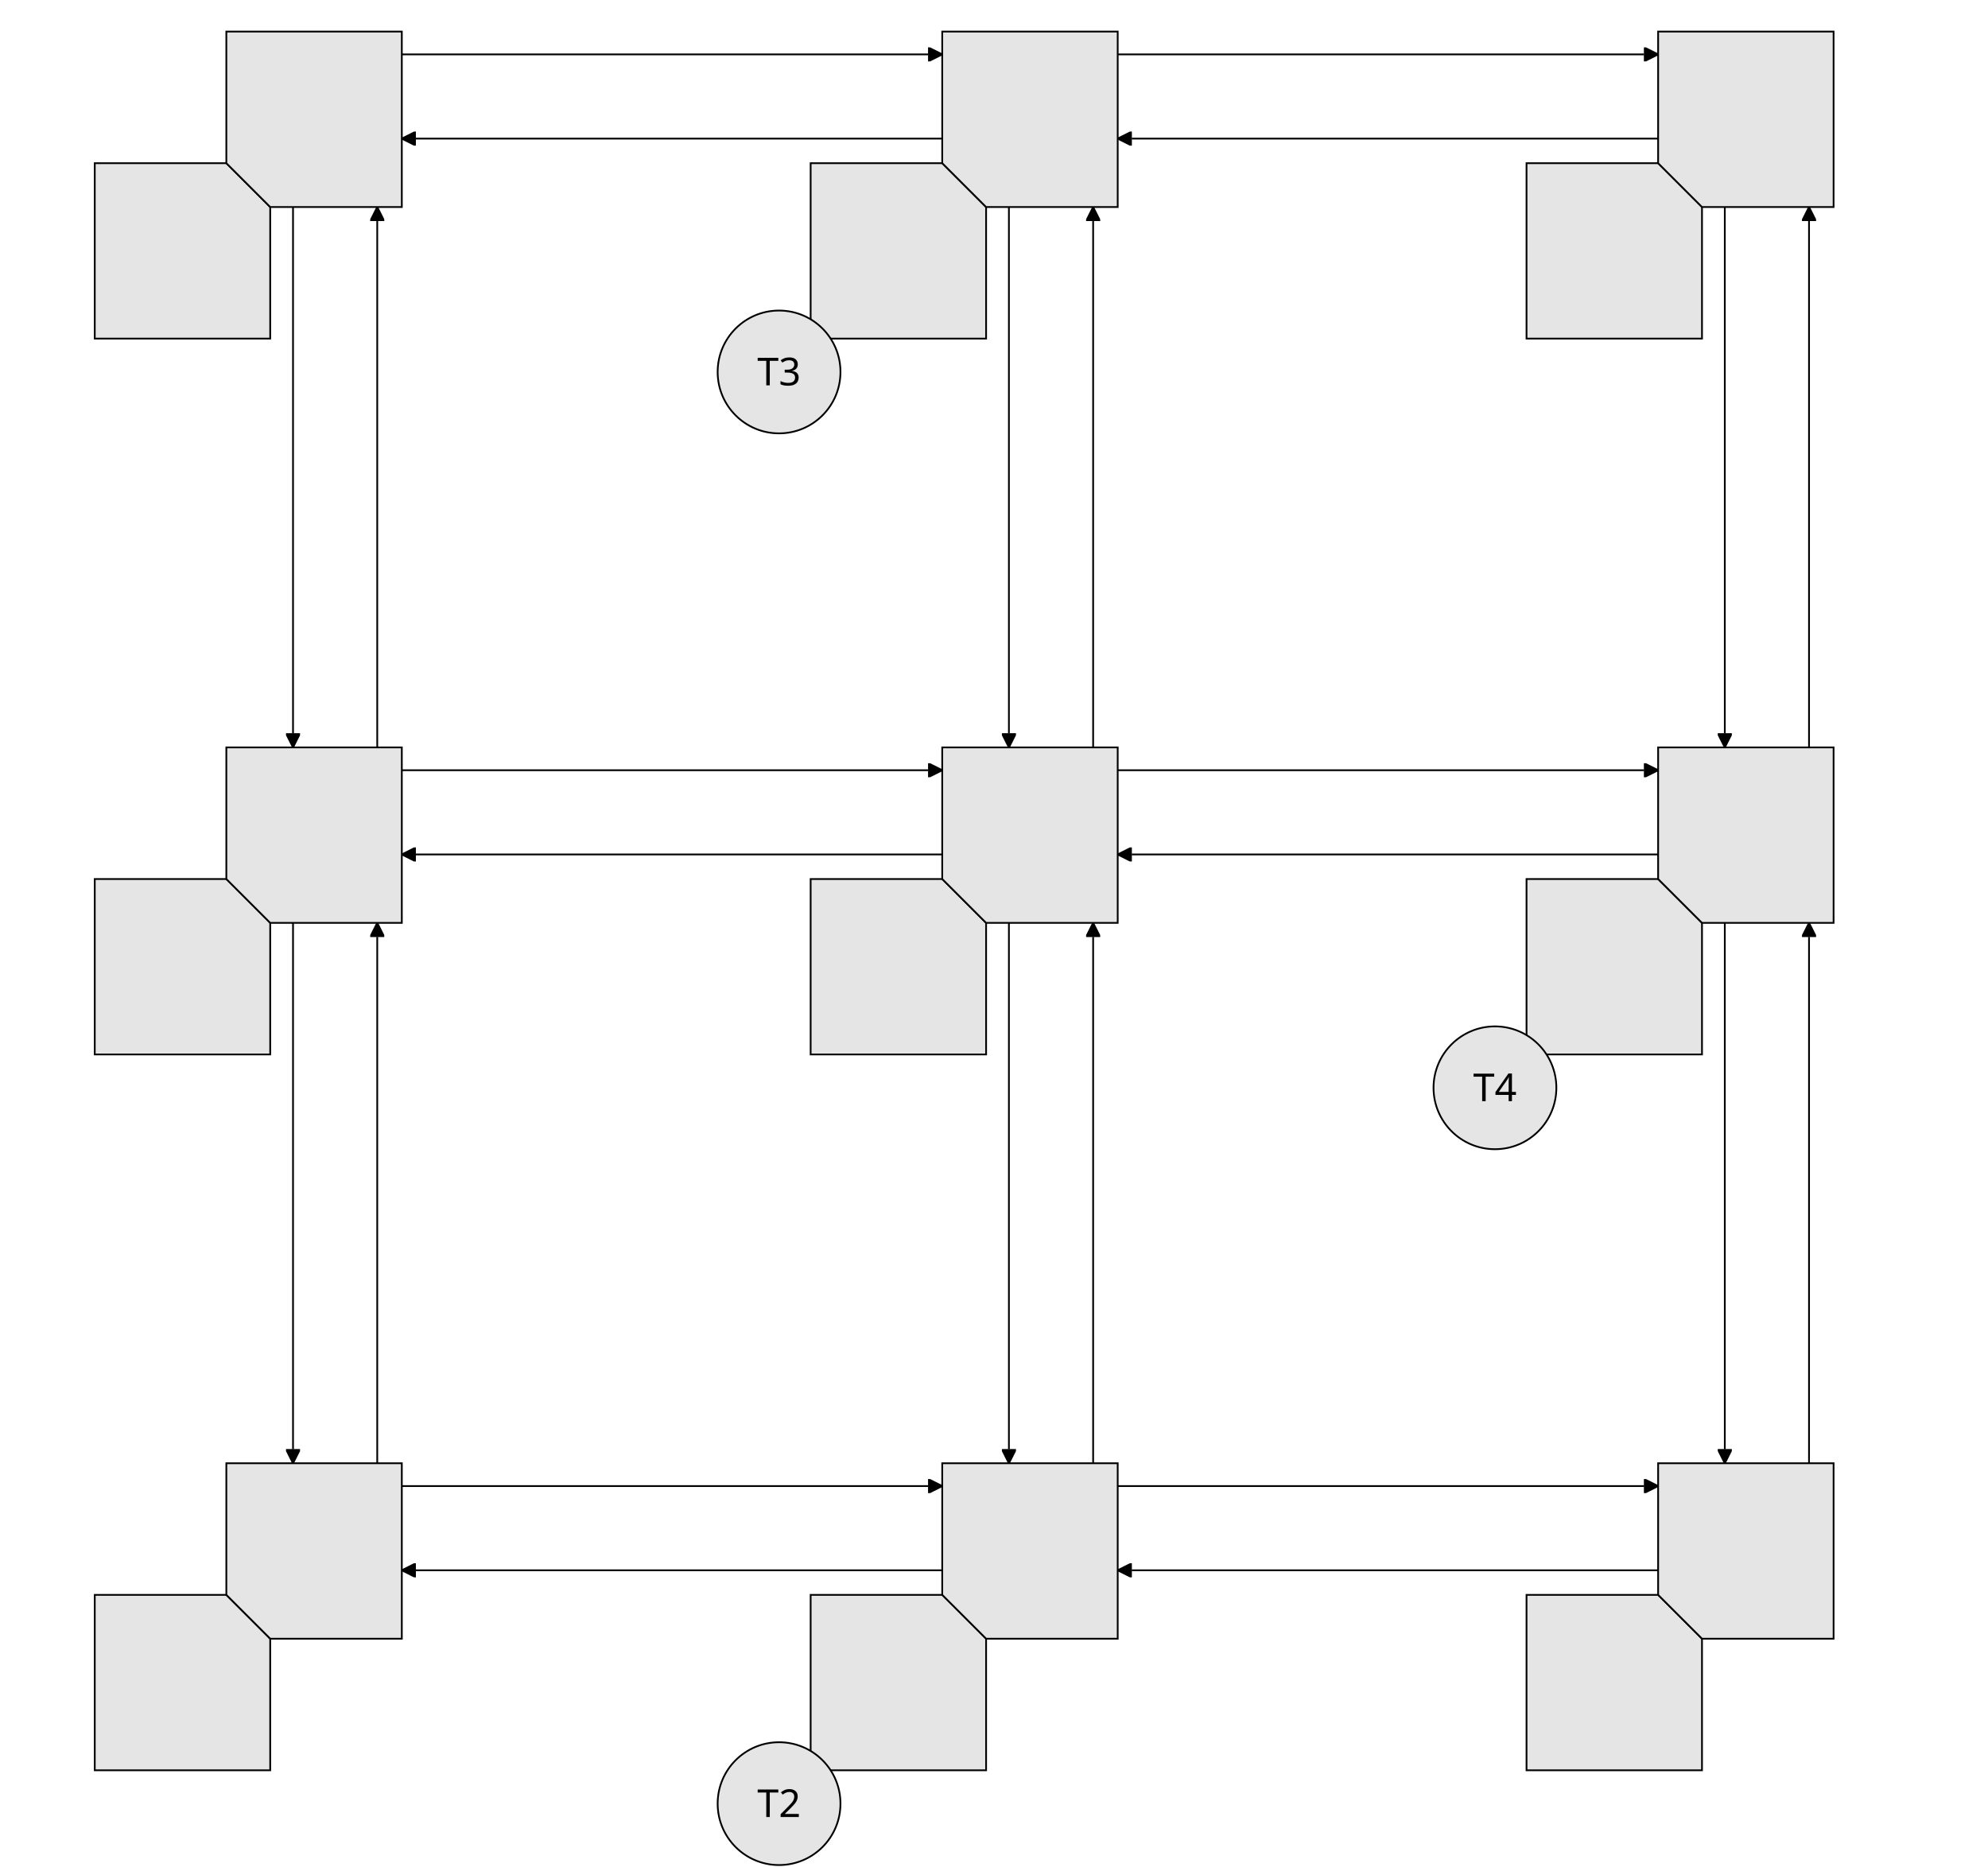
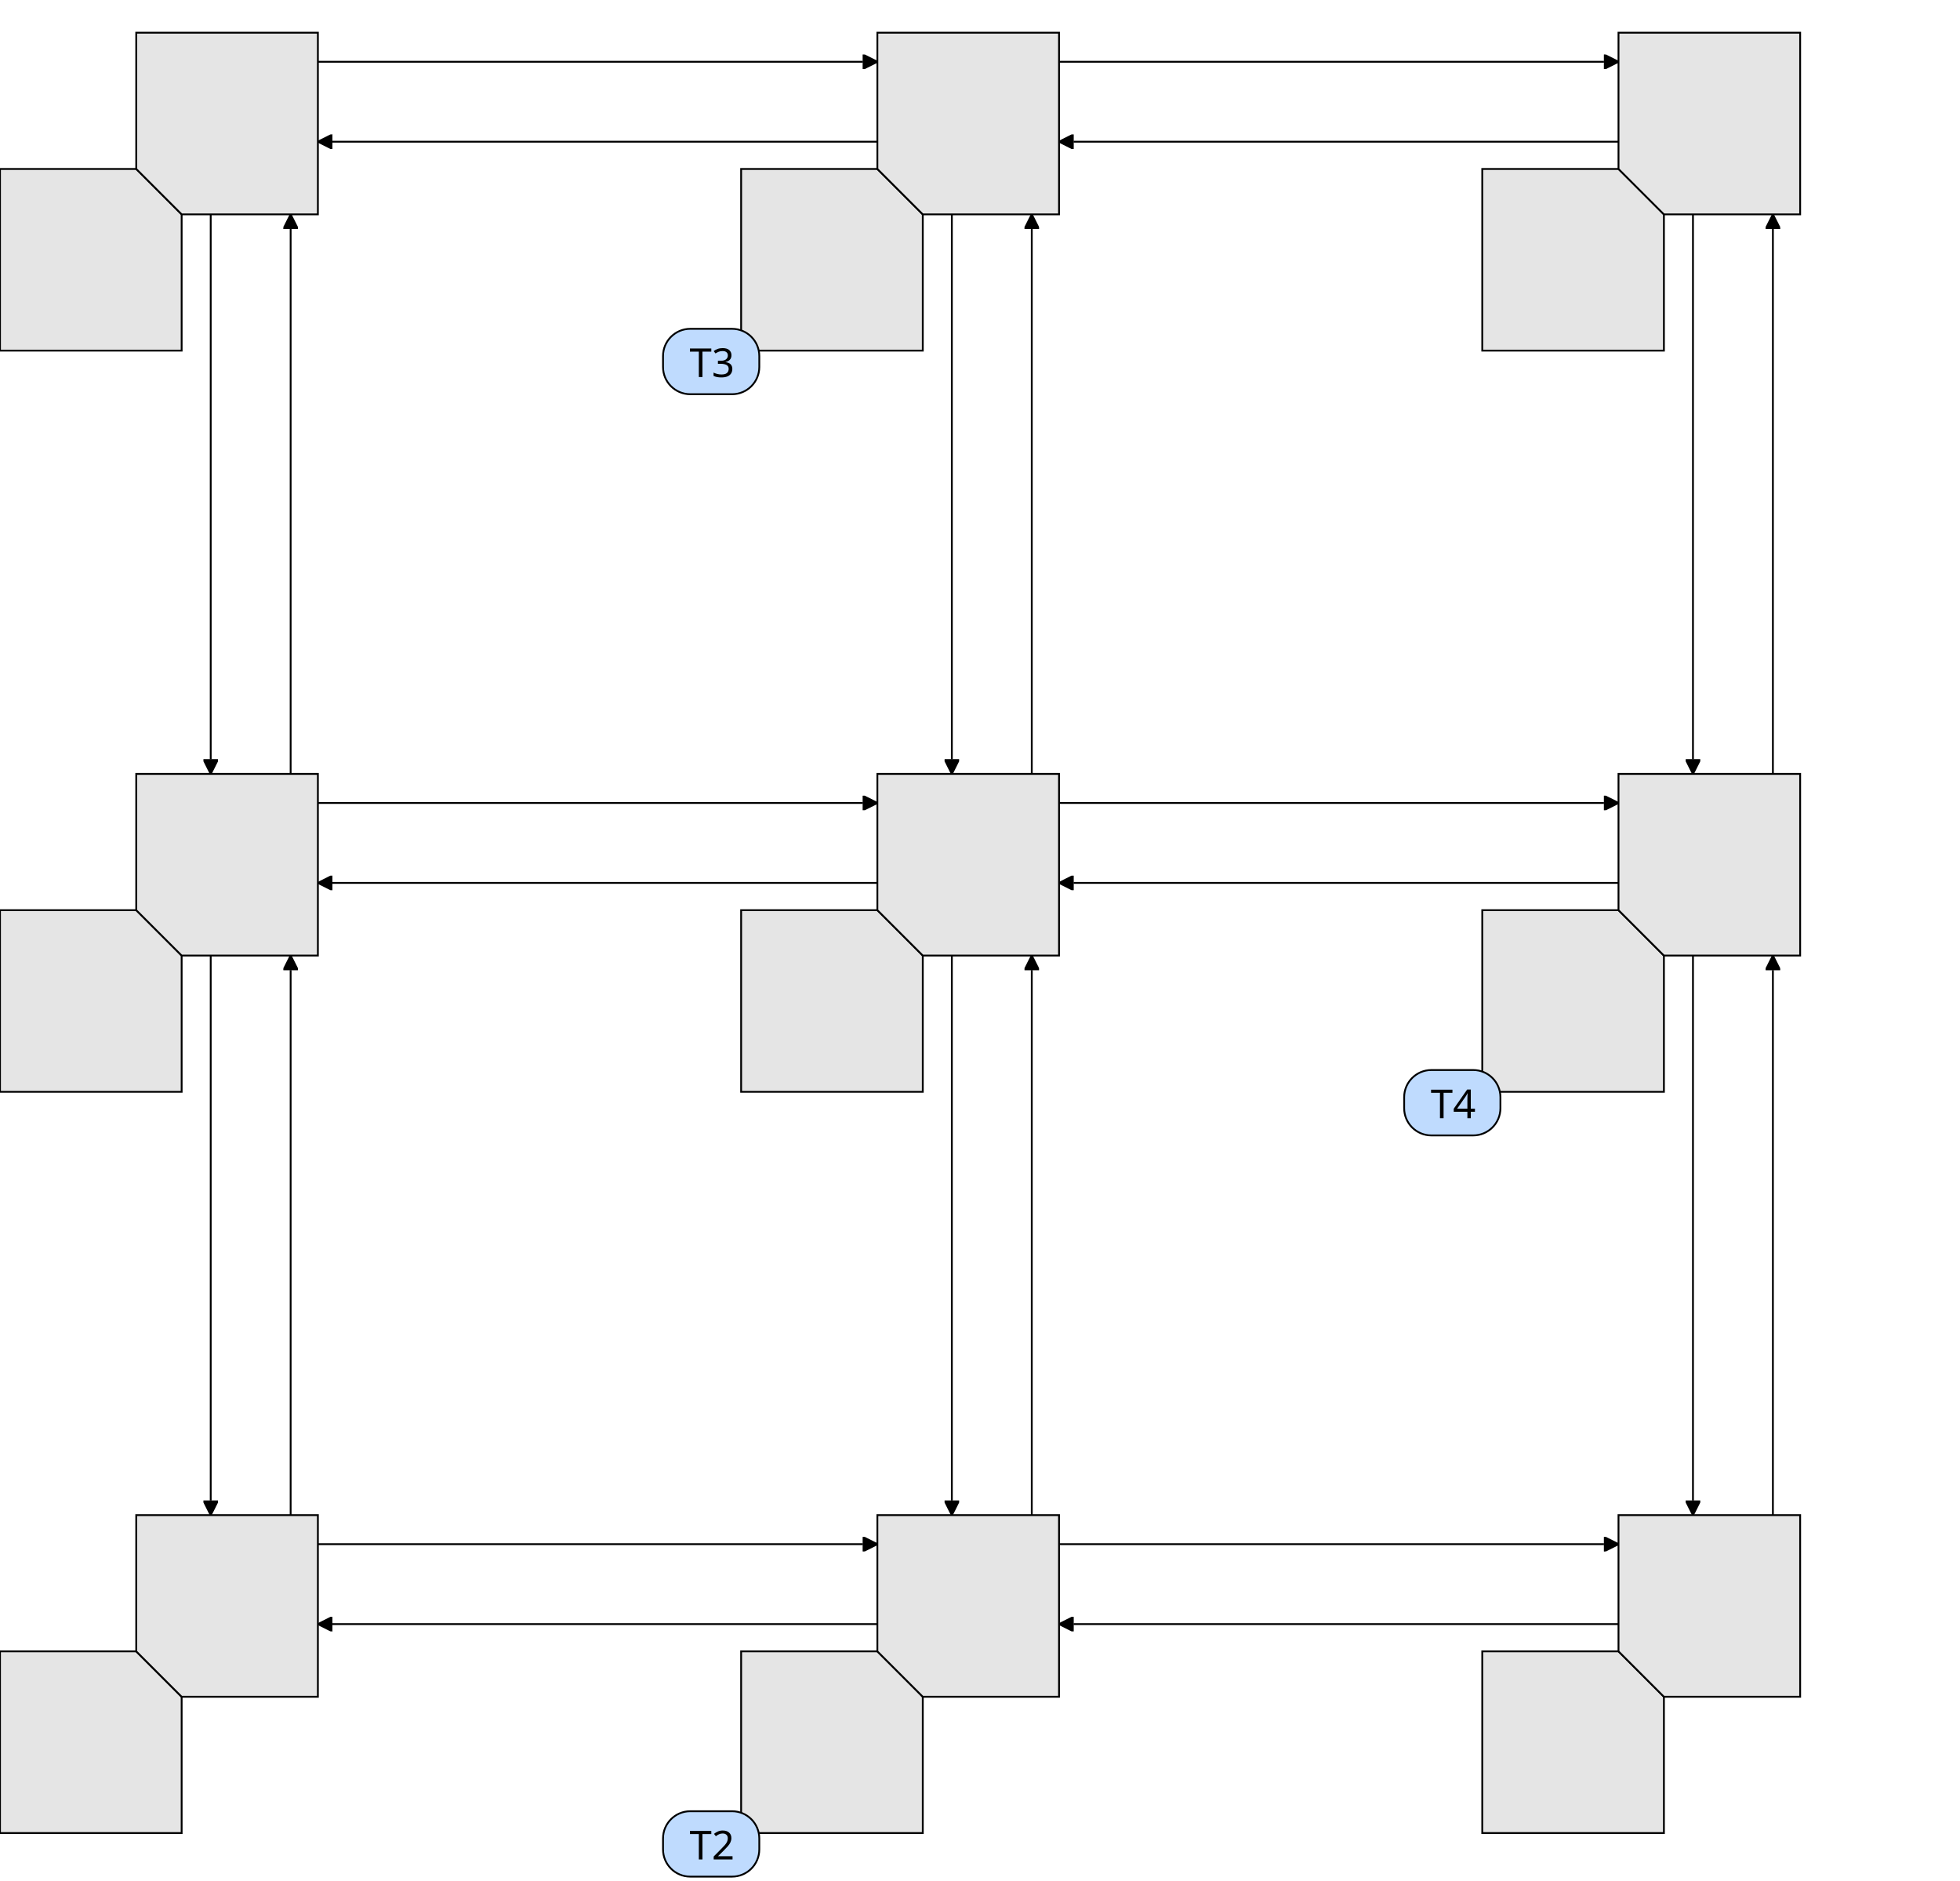
- <svg xmlns="http://www.w3.org/2000/svg" preserveAspectRation="xMidYMid meet" class="mx-auto" viewBox="0 -18 1133 1064">
+ <svg xmlns="http://www.w3.org/2000/svg" preserveAspectRation="xMidYMid meet" class="mx-auto" viewBox="0 -18 1079 1035">
  <defs>
    <marker id="arrowHead" orient="auto" markerWidth="8" markerHeight="8" refY="4">
      <path d="M0,0 M0,0 V8 L8,4 Z" fill="black" fill-rule="evenodd" stroke="black" stroke-linecap="butt" stroke-width="1" />
    </marker>
    <filter x="0" y="0" width="1" height="1" id="textBackground">
      <feFlood flood-color="#e5e5e5" />
      <feComposite in="SourceGraphic" operator="or" />
    </filter>
  </defs>
  <style>.baseFill{fill: #e5e5e5;}.edgeData{display: none;}</style>
  <g id="mainGroup">
    <g id="processingGroup">
      <g id="0">
-         <path id="c0" d="M54,75 l0,100 l100,0 l0,-75 l-25,-25 l-75,0 Z" class="baseFill" fill-rule="evenodd" stroke="black" stroke-linecap="butt" stroke-width="1" />
-         <path id="r0" d="M129,75 l0,-75 l100,0 l0,100 l-75,0 Z" class="baseFill" fill-rule="evenodd" stroke="black" stroke-linecap="butt" stroke-width="1" />
+         <path id="c0" d="M0,75 l0,100 l100,0 l0,-75 l-25,-25 l-75,0 Z" class="baseFill" fill-rule="evenodd" stroke="black" stroke-linecap="butt" stroke-width="1" />
+         <path id="r0" d="M75,75 l0,-75 l100,0 l0,100 l-75,0 Z" class="baseFill" fill-rule="evenodd" stroke="black" stroke-linecap="butt" stroke-width="1" />
      </g>
      <g id="1">
-         <path id="c1" d="M462,75 l0,100 l100,0 l0,-75 l-25,-25 l-75,0 Z" class="baseFill" fill-rule="evenodd" stroke="black" stroke-linecap="butt" stroke-width="1" />
-         <path id="r1" d="M537,75 l0,-75 l100,0 l0,100 l-75,0 Z" class="baseFill" fill-rule="evenodd" stroke="black" stroke-linecap="butt" stroke-width="1" />
+         <path id="c1" d="M408,75 l0,100 l100,0 l0,-75 l-25,-25 l-75,0 Z" class="baseFill" fill-rule="evenodd" stroke="black" stroke-linecap="butt" stroke-width="1" />
+         <path id="r1" d="M483,75 l0,-75 l100,0 l0,100 l-75,0 Z" class="baseFill" fill-rule="evenodd" stroke="black" stroke-linecap="butt" stroke-width="1" />
        <g>
-           <circle cx="444" cy="194" r="35" fill="#e5e5e5" stroke="black" stroke-width="1" />
-           <text x="444" y="194" font-size="22px" font-family="Roboto Mono" text-anchor="middle" dominant-baseline="middle" fill="black">T3</text>
+           <rect x="365" y="163" width="53" height="36" rx="15" fill="#bfdbfe" stroke="black" stroke-width="1" />
+           <text x="392" y="181" font-size="22px" font-family="Roboto Mono" text-anchor="middle" dominant-baseline="central" fill="black">T3</text>
        </g>
      </g>
      <g id="2">
-         <path id="c2" d="M870,75 l0,100 l100,0 l0,-75 l-25,-25 l-75,0 Z" class="baseFill" fill-rule="evenodd" stroke="black" stroke-linecap="butt" stroke-width="1" />
-         <path id="r2" d="M945,75 l0,-75 l100,0 l0,100 l-75,0 Z" class="baseFill" fill-rule="evenodd" stroke="black" stroke-linecap="butt" stroke-width="1" />
+         <path id="c2" d="M816,75 l0,100 l100,0 l0,-75 l-25,-25 l-75,0 Z" class="baseFill" fill-rule="evenodd" stroke="black" stroke-linecap="butt" stroke-width="1" />
+         <path id="r2" d="M891,75 l0,-75 l100,0 l0,100 l-75,0 Z" class="baseFill" fill-rule="evenodd" stroke="black" stroke-linecap="butt" stroke-width="1" />
      </g>
      <g id="3">
-         <path id="c3" d="M54,483 l0,100 l100,0 l0,-75 l-25,-25 l-75,0 Z" class="baseFill" fill-rule="evenodd" stroke="black" stroke-linecap="butt" stroke-width="1" />
-         <path id="r3" d="M129,483 l0,-75 l100,0 l0,100 l-75,0 Z" class="baseFill" fill-rule="evenodd" stroke="black" stroke-linecap="butt" stroke-width="1" />
+         <path id="c3" d="M0,483 l0,100 l100,0 l0,-75 l-25,-25 l-75,0 Z" class="baseFill" fill-rule="evenodd" stroke="black" stroke-linecap="butt" stroke-width="1" />
+         <path id="r3" d="M75,483 l0,-75 l100,0 l0,100 l-75,0 Z" class="baseFill" fill-rule="evenodd" stroke="black" stroke-linecap="butt" stroke-width="1" />
      </g>
      <g id="4">
-         <path id="c4" d="M462,483 l0,100 l100,0 l0,-75 l-25,-25 l-75,0 Z" class="baseFill" fill-rule="evenodd" stroke="black" stroke-linecap="butt" stroke-width="1" />
-         <path id="r4" d="M537,483 l0,-75 l100,0 l0,100 l-75,0 Z" class="baseFill" fill-rule="evenodd" stroke="black" stroke-linecap="butt" stroke-width="1" />
+         <path id="c4" d="M408,483 l0,100 l100,0 l0,-75 l-25,-25 l-75,0 Z" class="baseFill" fill-rule="evenodd" stroke="black" stroke-linecap="butt" stroke-width="1" />
+         <path id="r4" d="M483,483 l0,-75 l100,0 l0,100 l-75,0 Z" class="baseFill" fill-rule="evenodd" stroke="black" stroke-linecap="butt" stroke-width="1" />
      </g>
      <g id="5">
-         <path id="c5" d="M870,483 l0,100 l100,0 l0,-75 l-25,-25 l-75,0 Z" class="baseFill" fill-rule="evenodd" stroke="black" stroke-linecap="butt" stroke-width="1" />
-         <path id="r5" d="M945,483 l0,-75 l100,0 l0,100 l-75,0 Z" class="baseFill" fill-rule="evenodd" stroke="black" stroke-linecap="butt" stroke-width="1" />
+         <path id="c5" d="M816,483 l0,100 l100,0 l0,-75 l-25,-25 l-75,0 Z" class="baseFill" fill-rule="evenodd" stroke="black" stroke-linecap="butt" stroke-width="1" />
+         <path id="r5" d="M891,483 l0,-75 l100,0 l0,100 l-75,0 Z" class="baseFill" fill-rule="evenodd" stroke="black" stroke-linecap="butt" stroke-width="1" />
        <g>
-           <circle cx="852" cy="602" r="35" fill="#e5e5e5" stroke="black" stroke-width="1" />
-           <text x="852" y="602" font-size="22px" font-family="Roboto Mono" text-anchor="middle" dominant-baseline="middle" fill="black">T4</text>
+           <rect x="773" y="571" width="53" height="36" rx="15" fill="#bfdbfe" stroke="black" stroke-width="1" />
+           <text x="800" y="589" font-size="22px" font-family="Roboto Mono" text-anchor="middle" dominant-baseline="central" fill="black">T4</text>
        </g>
      </g>
      <g id="6">
-         <path id="c6" d="M54,891 l0,100 l100,0 l0,-75 l-25,-25 l-75,0 Z" class="baseFill" fill-rule="evenodd" stroke="black" stroke-linecap="butt" stroke-width="1" />
-         <path id="r6" d="M129,891 l0,-75 l100,0 l0,100 l-75,0 Z" class="baseFill" fill-rule="evenodd" stroke="black" stroke-linecap="butt" stroke-width="1" />
+         <path id="c6" d="M0,891 l0,100 l100,0 l0,-75 l-25,-25 l-75,0 Z" class="baseFill" fill-rule="evenodd" stroke="black" stroke-linecap="butt" stroke-width="1" />
+         <path id="r6" d="M75,891 l0,-75 l100,0 l0,100 l-75,0 Z" class="baseFill" fill-rule="evenodd" stroke="black" stroke-linecap="butt" stroke-width="1" />
      </g>
      <g id="7">
-         <path id="c7" d="M462,891 l0,100 l100,0 l0,-75 l-25,-25 l-75,0 Z" class="baseFill" fill-rule="evenodd" stroke="black" stroke-linecap="butt" stroke-width="1" />
-         <path id="r7" d="M537,891 l0,-75 l100,0 l0,100 l-75,0 Z" class="baseFill" fill-rule="evenodd" stroke="black" stroke-linecap="butt" stroke-width="1" />
+         <path id="c7" d="M408,891 l0,100 l100,0 l0,-75 l-25,-25 l-75,0 Z" class="baseFill" fill-rule="evenodd" stroke="black" stroke-linecap="butt" stroke-width="1" />
+         <path id="r7" d="M483,891 l0,-75 l100,0 l0,100 l-75,0 Z" class="baseFill" fill-rule="evenodd" stroke="black" stroke-linecap="butt" stroke-width="1" />
        <g>
-           <circle cx="444" cy="1010" r="35" fill="#e5e5e5" stroke="black" stroke-width="1" />
-           <text x="444" y="1010" font-size="22px" font-family="Roboto Mono" text-anchor="middle" dominant-baseline="middle" fill="black">T2</text>
+           <rect x="365" y="979" width="53" height="36" rx="15" fill="#bfdbfe" stroke="black" stroke-width="1" />
+           <text x="392" y="997" font-size="22px" font-family="Roboto Mono" text-anchor="middle" dominant-baseline="central" fill="black">T2</text>
        </g>
      </g>
      <g id="8">
-         <path id="c8" d="M870,891 l0,100 l100,0 l0,-75 l-25,-25 l-75,0 Z" class="baseFill" fill-rule="evenodd" stroke="black" stroke-linecap="butt" stroke-width="1" />
-         <path id="r8" d="M945,891 l0,-75 l100,0 l0,100 l-75,0 Z" class="baseFill" fill-rule="evenodd" stroke="black" stroke-linecap="butt" stroke-width="1" />
+         <path id="c8" d="M816,891 l0,100 l100,0 l0,-75 l-25,-25 l-75,0 Z" class="baseFill" fill-rule="evenodd" stroke="black" stroke-linecap="butt" stroke-width="1" />
+         <path id="r8" d="M891,891 l0,-75 l100,0 l0,100 l-75,0 Z" class="baseFill" fill-rule="evenodd" stroke="black" stroke-linecap="butt" stroke-width="1" />
      </g>
    </g>
    <g>
      <g>
-         <path d="M167,100 v300" fill-rule="evenodd" stroke="black" stroke-linecap="butt" stroke-width="1" marker-end="url(#arrowHead)" />
-         <path d="M229,13 h300" fill-rule="evenodd" stroke="black" stroke-linecap="butt" stroke-width="1" marker-end="url(#arrowHead)" />
-         <path d="M575,100 v300" fill-rule="evenodd" stroke="black" stroke-linecap="butt" stroke-width="1" marker-end="url(#arrowHead)" />
-         <path d="M537,61 h-300" fill-rule="evenodd" stroke="black" stroke-linecap="butt" stroke-width="1" marker-end="url(#arrowHead)" />
-         <path d="M637,13 h300" fill-rule="evenodd" stroke="black" stroke-linecap="butt" stroke-width="1" marker-end="url(#arrowHead)" />
-         <path d="M983,100 v300" fill-rule="evenodd" stroke="black" stroke-linecap="butt" stroke-width="1" marker-end="url(#arrowHead)" />
-         <path d="M945,61 h-300" fill-rule="evenodd" stroke="black" stroke-linecap="butt" stroke-width="1" marker-end="url(#arrowHead)" />
-         <path d="M215,408 v-300" fill-rule="evenodd" stroke="black" stroke-linecap="butt" stroke-width="1" marker-end="url(#arrowHead)" />
-         <path d="M167,508 v300" fill-rule="evenodd" stroke="black" stroke-linecap="butt" stroke-width="1" marker-end="url(#arrowHead)" />
-         <path d="M229,421 h300" fill-rule="evenodd" stroke="black" stroke-linecap="butt" stroke-width="1" marker-end="url(#arrowHead)" />
-         <path d="M623,408 v-300" fill-rule="evenodd" stroke="black" stroke-linecap="butt" stroke-width="1" marker-end="url(#arrowHead)" />
-         <path d="M575,508 v300" fill-rule="evenodd" stroke="black" stroke-linecap="butt" stroke-width="1" marker-end="url(#arrowHead)" />
-         <path d="M537,469 h-300" fill-rule="evenodd" stroke="black" stroke-linecap="butt" stroke-width="1" marker-end="url(#arrowHead)" />
-         <path d="M637,421 h300" fill-rule="evenodd" stroke="black" stroke-linecap="butt" stroke-width="1" marker-end="url(#arrowHead)" />
-         <path d="M1031,408 v-300" fill-rule="evenodd" stroke="black" stroke-linecap="butt" stroke-width="1" marker-end="url(#arrowHead)" />
-         <path d="M983,508 v300" fill-rule="evenodd" stroke="black" stroke-linecap="butt" stroke-width="1" marker-end="url(#arrowHead)" />
-         <path d="M945,469 h-300" fill-rule="evenodd" stroke="black" stroke-linecap="butt" stroke-width="1" marker-end="url(#arrowHead)" />
-         <path d="M215,816 v-300" fill-rule="evenodd" stroke="black" stroke-linecap="butt" stroke-width="1" marker-end="url(#arrowHead)" />
-         <path d="M229,829 h300" fill-rule="evenodd" stroke="black" stroke-linecap="butt" stroke-width="1" marker-end="url(#arrowHead)" />
-         <path d="M623,816 v-300" fill-rule="evenodd" stroke="black" stroke-linecap="butt" stroke-width="1" marker-end="url(#arrowHead)" />
-         <path d="M537,877 h-300" fill-rule="evenodd" stroke="black" stroke-linecap="butt" stroke-width="1" marker-end="url(#arrowHead)" />
-         <path d="M637,829 h300" fill-rule="evenodd" stroke="black" stroke-linecap="butt" stroke-width="1" marker-end="url(#arrowHead)" />
-         <path d="M1031,816 v-300" fill-rule="evenodd" stroke="black" stroke-linecap="butt" stroke-width="1" marker-end="url(#arrowHead)" />
-         <path d="M945,877 h-300" fill-rule="evenodd" stroke="black" stroke-linecap="butt" stroke-width="1" marker-end="url(#arrowHead)" />
+         <path d="M116,100 v300" fill-rule="evenodd" stroke="black" stroke-linecap="butt" stroke-width="1" marker-end="url(#arrowHead)" />
+         <path d="M175,16 h300" fill-rule="evenodd" stroke="black" stroke-linecap="butt" stroke-width="1" marker-end="url(#arrowHead)" />
+         <path d="M524,100 v300" fill-rule="evenodd" stroke="black" stroke-linecap="butt" stroke-width="1" marker-end="url(#arrowHead)" />
+         <path d="M483,60 h-300" fill-rule="evenodd" stroke="black" stroke-linecap="butt" stroke-width="1" marker-end="url(#arrowHead)" />
+         <path d="M583,16 h300" fill-rule="evenodd" stroke="black" stroke-linecap="butt" stroke-width="1" marker-end="url(#arrowHead)" />
+         <path d="M932,100 v300" fill-rule="evenodd" stroke="black" stroke-linecap="butt" stroke-width="1" marker-end="url(#arrowHead)" />
+         <path d="M891,60 h-300" fill-rule="evenodd" stroke="black" stroke-linecap="butt" stroke-width="1" marker-end="url(#arrowHead)" />
+         <path d="M160,408 v-300" fill-rule="evenodd" stroke="black" stroke-linecap="butt" stroke-width="1" marker-end="url(#arrowHead)" />
+         <path d="M116,508 v300" fill-rule="evenodd" stroke="black" stroke-linecap="butt" stroke-width="1" marker-end="url(#arrowHead)" />
+         <path d="M175,424 h300" fill-rule="evenodd" stroke="black" stroke-linecap="butt" stroke-width="1" marker-end="url(#arrowHead)" />
+         <path d="M568,408 v-300" fill-rule="evenodd" stroke="black" stroke-linecap="butt" stroke-width="1" marker-end="url(#arrowHead)" />
+         <path d="M524,508 v300" fill-rule="evenodd" stroke="black" stroke-linecap="butt" stroke-width="1" marker-end="url(#arrowHead)" />
+         <path d="M483,468 h-300" fill-rule="evenodd" stroke="black" stroke-linecap="butt" stroke-width="1" marker-end="url(#arrowHead)" />
+         <path d="M583,424 h300" fill-rule="evenodd" stroke="black" stroke-linecap="butt" stroke-width="1" marker-end="url(#arrowHead)" />
+         <path d="M976,408 v-300" fill-rule="evenodd" stroke="black" stroke-linecap="butt" stroke-width="1" marker-end="url(#arrowHead)" />
+         <path d="M932,508 v300" fill-rule="evenodd" stroke="black" stroke-linecap="butt" stroke-width="1" marker-end="url(#arrowHead)" />
+         <path d="M891,468 h-300" fill-rule="evenodd" stroke="black" stroke-linecap="butt" stroke-width="1" marker-end="url(#arrowHead)" />
+         <path d="M160,816 v-300" fill-rule="evenodd" stroke="black" stroke-linecap="butt" stroke-width="1" marker-end="url(#arrowHead)" />
+         <path d="M175,832 h300" fill-rule="evenodd" stroke="black" stroke-linecap="butt" stroke-width="1" marker-end="url(#arrowHead)" />
+         <path d="M568,816 v-300" fill-rule="evenodd" stroke="black" stroke-linecap="butt" stroke-width="1" marker-end="url(#arrowHead)" />
+         <path d="M483,876 h-300" fill-rule="evenodd" stroke="black" stroke-linecap="butt" stroke-width="1" marker-end="url(#arrowHead)" />
+         <path d="M583,832 h300" fill-rule="evenodd" stroke="black" stroke-linecap="butt" stroke-width="1" marker-end="url(#arrowHead)" />
+         <path d="M976,816 v-300" fill-rule="evenodd" stroke="black" stroke-linecap="butt" stroke-width="1" marker-end="url(#arrowHead)" />
+         <path d="M891,876 h-300" fill-rule="evenodd" stroke="black" stroke-linecap="butt" stroke-width="1" marker-end="url(#arrowHead)" />
      </g>
      <g id="edgeConnetions" class="edgeData">
-         <path d="M167,-233 v225" fill-rule="evenodd" stroke="black" stroke-linecap="butt" stroke-width="1" marker-end="url(#arrowHead)" />
-         <path d="M-179,14 h300" fill-rule="evenodd" stroke="black" stroke-linecap="butt" stroke-width="1" marker-end="url(#arrowHead)" />
-         <path d="M575,-233 v225" fill-rule="evenodd" stroke="black" stroke-linecap="butt" stroke-width="1" marker-end="url(#arrowHead)" />
-         <path d="M983,-233 v225" fill-rule="evenodd" stroke="black" stroke-linecap="butt" stroke-width="1" marker-end="url(#arrowHead)" />
-         <path d="M1278,62 h-225" fill-rule="evenodd" stroke="black" stroke-linecap="butt" stroke-width="1" marker-end="url(#arrowHead)" />
-         <path d="M-179,422 h300" fill-rule="evenodd" stroke="black" stroke-linecap="butt" stroke-width="1" marker-end="url(#arrowHead)" />
-         <path d="M1278,470 h-225" fill-rule="evenodd" stroke="black" stroke-linecap="butt" stroke-width="1" marker-end="url(#arrowHead)" />
-         <path d="M215,1224 v-300" fill-rule="evenodd" stroke="black" stroke-linecap="butt" stroke-width="1" marker-end="url(#arrowHead)" />
-         <path d="M-179,830 h300" fill-rule="evenodd" stroke="black" stroke-linecap="butt" stroke-width="1" marker-end="url(#arrowHead)" />
-         <path d="M623,1224 v-300" fill-rule="evenodd" stroke="black" stroke-linecap="butt" stroke-width="1" marker-end="url(#arrowHead)" />
-         <path d="M1031,1224 v-300" fill-rule="evenodd" stroke="black" stroke-linecap="butt" stroke-width="1" marker-end="url(#arrowHead)" />
-         <path d="M1278,878 h-225" fill-rule="evenodd" stroke="black" stroke-linecap="butt" stroke-width="1" marker-end="url(#arrowHead)" />
-         <path d="M215,0 v-225" fill-rule="evenodd" stroke="black" stroke-linecap="butt" stroke-width="1" marker-end="url(#arrowHead)" />
-         <path d="M129,62 h-300" fill-rule="evenodd" stroke="black" stroke-linecap="butt" stroke-width="1" marker-end="url(#arrowHead)" />
-         <path d="M623,0 v-225" fill-rule="evenodd" stroke="black" stroke-linecap="butt" stroke-width="1" marker-end="url(#arrowHead)" />
-         <path d="M1031,0 v-225" fill-rule="evenodd" stroke="black" stroke-linecap="butt" stroke-width="1" marker-end="url(#arrowHead)" />
-         <path d="M1045,14 h225" fill-rule="evenodd" stroke="black" stroke-linecap="butt" stroke-width="1" marker-end="url(#arrowHead)" />
-         <path d="M129,470 h-300" fill-rule="evenodd" stroke="black" stroke-linecap="butt" stroke-width="1" marker-end="url(#arrowHead)" />
-         <path d="M1045,422 h225" fill-rule="evenodd" stroke="black" stroke-linecap="butt" stroke-width="1" marker-end="url(#arrowHead)" />
-         <path d="M167,916 v300" fill-rule="evenodd" stroke="black" stroke-linecap="butt" stroke-width="1" marker-end="url(#arrowHead)" />
-         <path d="M129,878 h-300" fill-rule="evenodd" stroke="black" stroke-linecap="butt" stroke-width="1" marker-end="url(#arrowHead)" />
-         <path d="M575,916 v300" fill-rule="evenodd" stroke="black" stroke-linecap="butt" stroke-width="1" marker-end="url(#arrowHead)" />
-         <path d="M983,916 v300" fill-rule="evenodd" stroke="black" stroke-linecap="butt" stroke-width="1" marker-end="url(#arrowHead)" />
-         <path d="M1045,830 h225" fill-rule="evenodd" stroke="black" stroke-linecap="butt" stroke-width="1" marker-end="url(#arrowHead)" />
+         <path d="M116,-233 v225" fill-rule="evenodd" stroke="black" stroke-linecap="butt" stroke-width="1" marker-end="url(#arrowHead)" />
+         <path d="M-233,15 h300" fill-rule="evenodd" stroke="black" stroke-linecap="butt" stroke-width="1" marker-end="url(#arrowHead)" />
+         <path d="M524,-233 v225" fill-rule="evenodd" stroke="black" stroke-linecap="butt" stroke-width="1" marker-end="url(#arrowHead)" />
+         <path d="M932,-233 v225" fill-rule="evenodd" stroke="black" stroke-linecap="butt" stroke-width="1" marker-end="url(#arrowHead)" />
+         <path d="M1224,15 h-225" fill-rule="evenodd" stroke="black" stroke-linecap="butt" stroke-width="1" marker-end="url(#arrowHead)" />
+         <path d="M-233,423 h300" fill-rule="evenodd" stroke="black" stroke-linecap="butt" stroke-width="1" marker-end="url(#arrowHead)" />
+         <path d="M1224,423 h-225" fill-rule="evenodd" stroke="black" stroke-linecap="butt" stroke-width="1" marker-end="url(#arrowHead)" />
+         <path d="M160,1224 v-300" fill-rule="evenodd" stroke="black" stroke-linecap="butt" stroke-width="1" marker-end="url(#arrowHead)" />
+         <path d="M-233,831 h300" fill-rule="evenodd" stroke="black" stroke-linecap="butt" stroke-width="1" marker-end="url(#arrowHead)" />
+         <path d="M568,1224 v-300" fill-rule="evenodd" stroke="black" stroke-linecap="butt" stroke-width="1" marker-end="url(#arrowHead)" />
+         <path d="M976,1224 v-300" fill-rule="evenodd" stroke="black" stroke-linecap="butt" stroke-width="1" marker-end="url(#arrowHead)" />
+         <path d="M1224,831 h-225" fill-rule="evenodd" stroke="black" stroke-linecap="butt" stroke-width="1" marker-end="url(#arrowHead)" />
+         <path d="M160,0 v-225" fill-rule="evenodd" stroke="black" stroke-linecap="butt" stroke-width="1" marker-end="url(#arrowHead)" />
+         <path d="M75,59 h-300" fill-rule="evenodd" stroke="black" stroke-linecap="butt" stroke-width="1" marker-end="url(#arrowHead)" />
+         <path d="M568,0 v-225" fill-rule="evenodd" stroke="black" stroke-linecap="butt" stroke-width="1" marker-end="url(#arrowHead)" />
+         <path d="M976,0 v-225" fill-rule="evenodd" stroke="black" stroke-linecap="butt" stroke-width="1" marker-end="url(#arrowHead)" />
+         <path d="M991,59 h225" fill-rule="evenodd" stroke="black" stroke-linecap="butt" stroke-width="1" marker-end="url(#arrowHead)" />
+         <path d="M75,467 h-300" fill-rule="evenodd" stroke="black" stroke-linecap="butt" stroke-width="1" marker-end="url(#arrowHead)" />
+         <path d="M991,467 h225" fill-rule="evenodd" stroke="black" stroke-linecap="butt" stroke-width="1" marker-end="url(#arrowHead)" />
+         <path d="M116,916 v300" fill-rule="evenodd" stroke="black" stroke-linecap="butt" stroke-width="1" marker-end="url(#arrowHead)" />
+         <path d="M75,875 h-300" fill-rule="evenodd" stroke="black" stroke-linecap="butt" stroke-width="1" marker-end="url(#arrowHead)" />
+         <path d="M524,916 v300" fill-rule="evenodd" stroke="black" stroke-linecap="butt" stroke-width="1" marker-end="url(#arrowHead)" />
+         <path d="M932,916 v300" fill-rule="evenodd" stroke="black" stroke-linecap="butt" stroke-width="1" marker-end="url(#arrowHead)" />
+         <path d="M991,875 h225" fill-rule="evenodd" stroke="black" stroke-linecap="butt" stroke-width="1" marker-end="url(#arrowHead)" />
      </g>
    </g>
    <g id="information" />
    <g id="sinksSources" class="edgeData">
      <g>
-         <rect x="156" y="-303" width="70" height="70" rx="15" fill="#e5e5e5" stroke="black" stroke-width="1" />
+         <rect x="103" y="-303" width="70" height="70" rx="15" fill="#e5e5e5" stroke="black" stroke-width="1" />
      </g>
      <g>
-         <rect x="-249" y="3" width="70" height="70" rx="15" fill="#e5e5e5" stroke="black" stroke-width="1" />
+         <rect x="-303" y="2" width="70" height="70" rx="15" fill="#e5e5e5" stroke="black" stroke-width="1" />
      </g>
      <g>
-         <rect x="564" y="-303" width="70" height="70" rx="15" fill="#e5e5e5" stroke="black" stroke-width="1" />
+         <rect x="511" y="-303" width="70" height="70" rx="15" fill="#e5e5e5" stroke="black" stroke-width="1" />
      </g>
      <g>
-         <rect x="972" y="-303" width="70" height="70" rx="15" fill="#e5e5e5" stroke="black" stroke-width="1" />
+         <rect x="919" y="-303" width="70" height="70" rx="15" fill="#e5e5e5" stroke="black" stroke-width="1" />
      </g>
      <g>
-         <rect x="1278" y="3" width="70" height="70" rx="15" fill="#e5e5e5" stroke="black" stroke-width="1" />
+         <rect x="1224" y="2" width="70" height="70" rx="15" fill="#e5e5e5" stroke="black" stroke-width="1" />
      </g>
      <g>
-         <rect x="-249" y="411" width="70" height="70" rx="15" fill="#e5e5e5" stroke="black" stroke-width="1" />
+         <rect x="-303" y="410" width="70" height="70" rx="15" fill="#e5e5e5" stroke="black" stroke-width="1" />
      </g>
      <g>
-         <rect x="1278" y="411" width="70" height="70" rx="15" fill="#e5e5e5" stroke="black" stroke-width="1" />
+         <rect x="1224" y="410" width="70" height="70" rx="15" fill="#e5e5e5" stroke="black" stroke-width="1" />
      </g>
      <g>
-         <rect x="156" y="1224" width="70" height="70" rx="15" fill="#e5e5e5" stroke="black" stroke-width="1" />
+         <rect x="103" y="1224" width="70" height="70" rx="15" fill="#e5e5e5" stroke="black" stroke-width="1" />
      </g>
      <g>
-         <rect x="-249" y="819" width="70" height="70" rx="15" fill="#e5e5e5" stroke="black" stroke-width="1" />
+         <rect x="-303" y="818" width="70" height="70" rx="15" fill="#e5e5e5" stroke="black" stroke-width="1" />
      </g>
      <g>
-         <rect x="564" y="1224" width="70" height="70" rx="15" fill="#e5e5e5" stroke="black" stroke-width="1" />
+         <rect x="511" y="1224" width="70" height="70" rx="15" fill="#e5e5e5" stroke="black" stroke-width="1" />
      </g>
      <g>
-         <rect x="972" y="1224" width="70" height="70" rx="15" fill="#e5e5e5" stroke="black" stroke-width="1" />
+         <rect x="919" y="1224" width="70" height="70" rx="15" fill="#e5e5e5" stroke="black" stroke-width="1" />
      </g>
      <g>
-         <rect x="1278" y="819" width="70" height="70" rx="15" fill="#e5e5e5" stroke="black" stroke-width="1" />
+         <rect x="1224" y="818" width="70" height="70" rx="15" fill="#e5e5e5" stroke="black" stroke-width="1" />
      </g>
    </g>
  </g>
  <rect width="100%" height="100%" fill="none" stroke="#ff0000" stroke-width="1" opacity="0" />
</svg>
